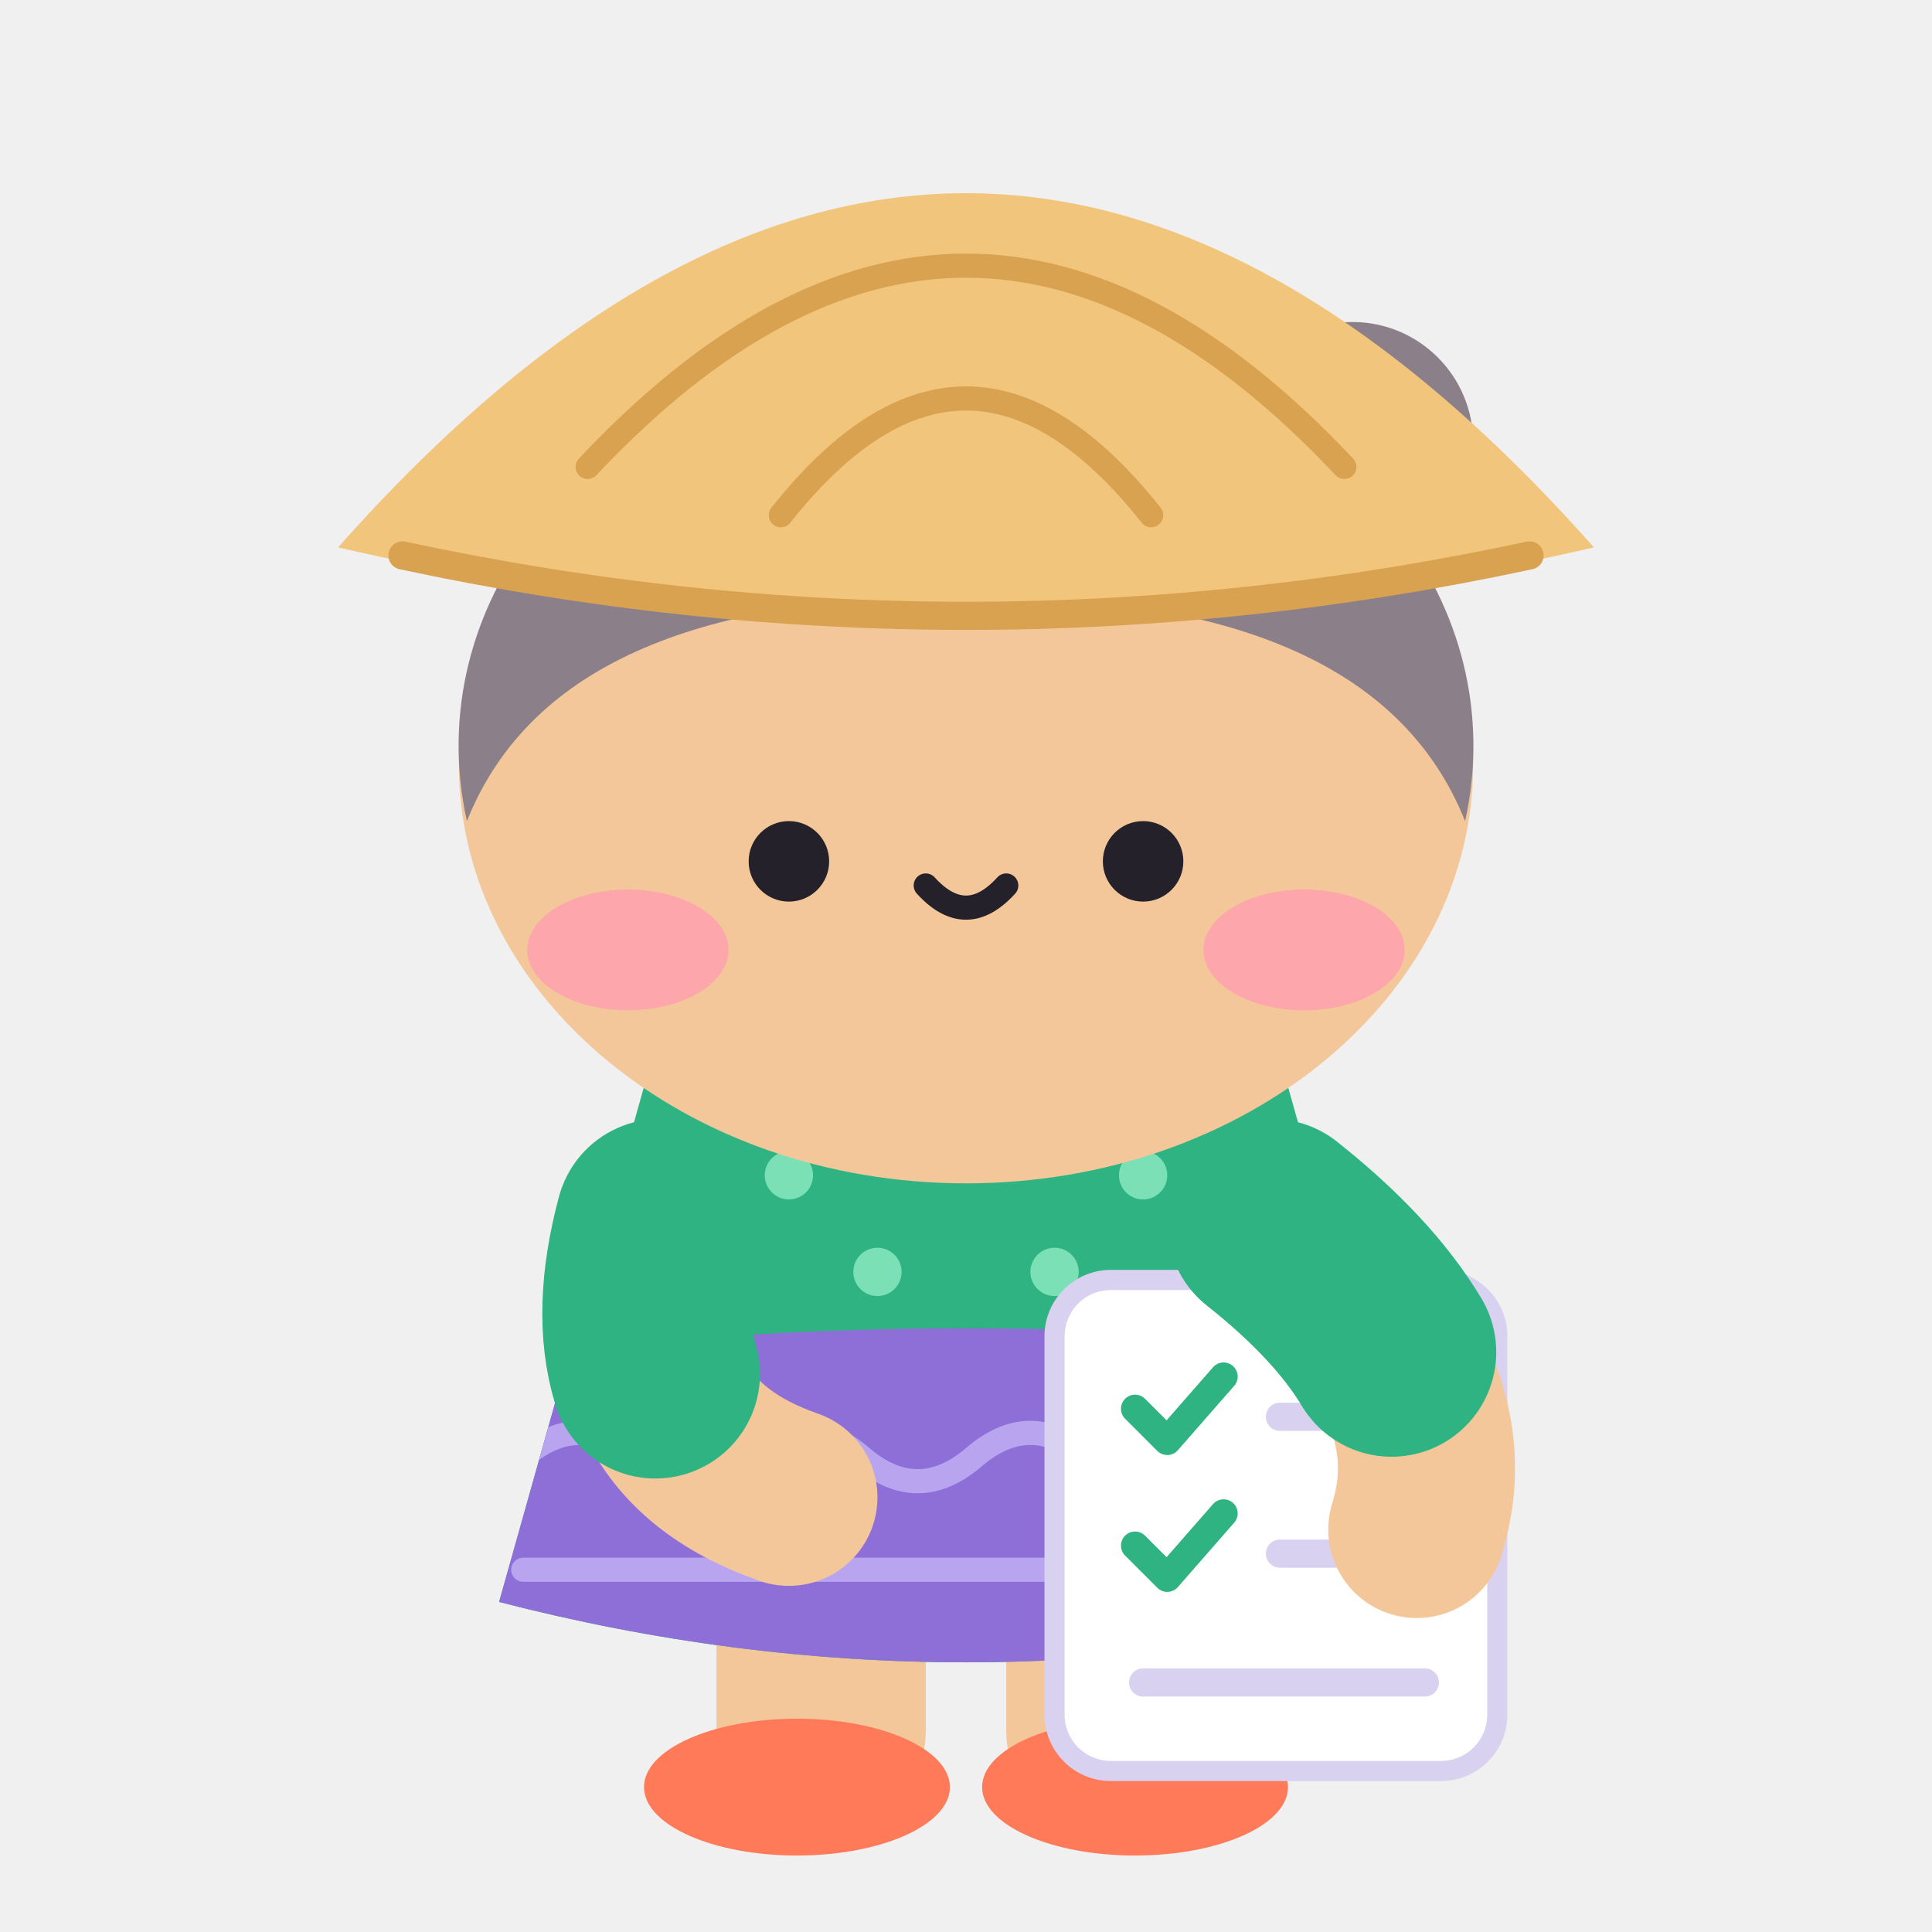
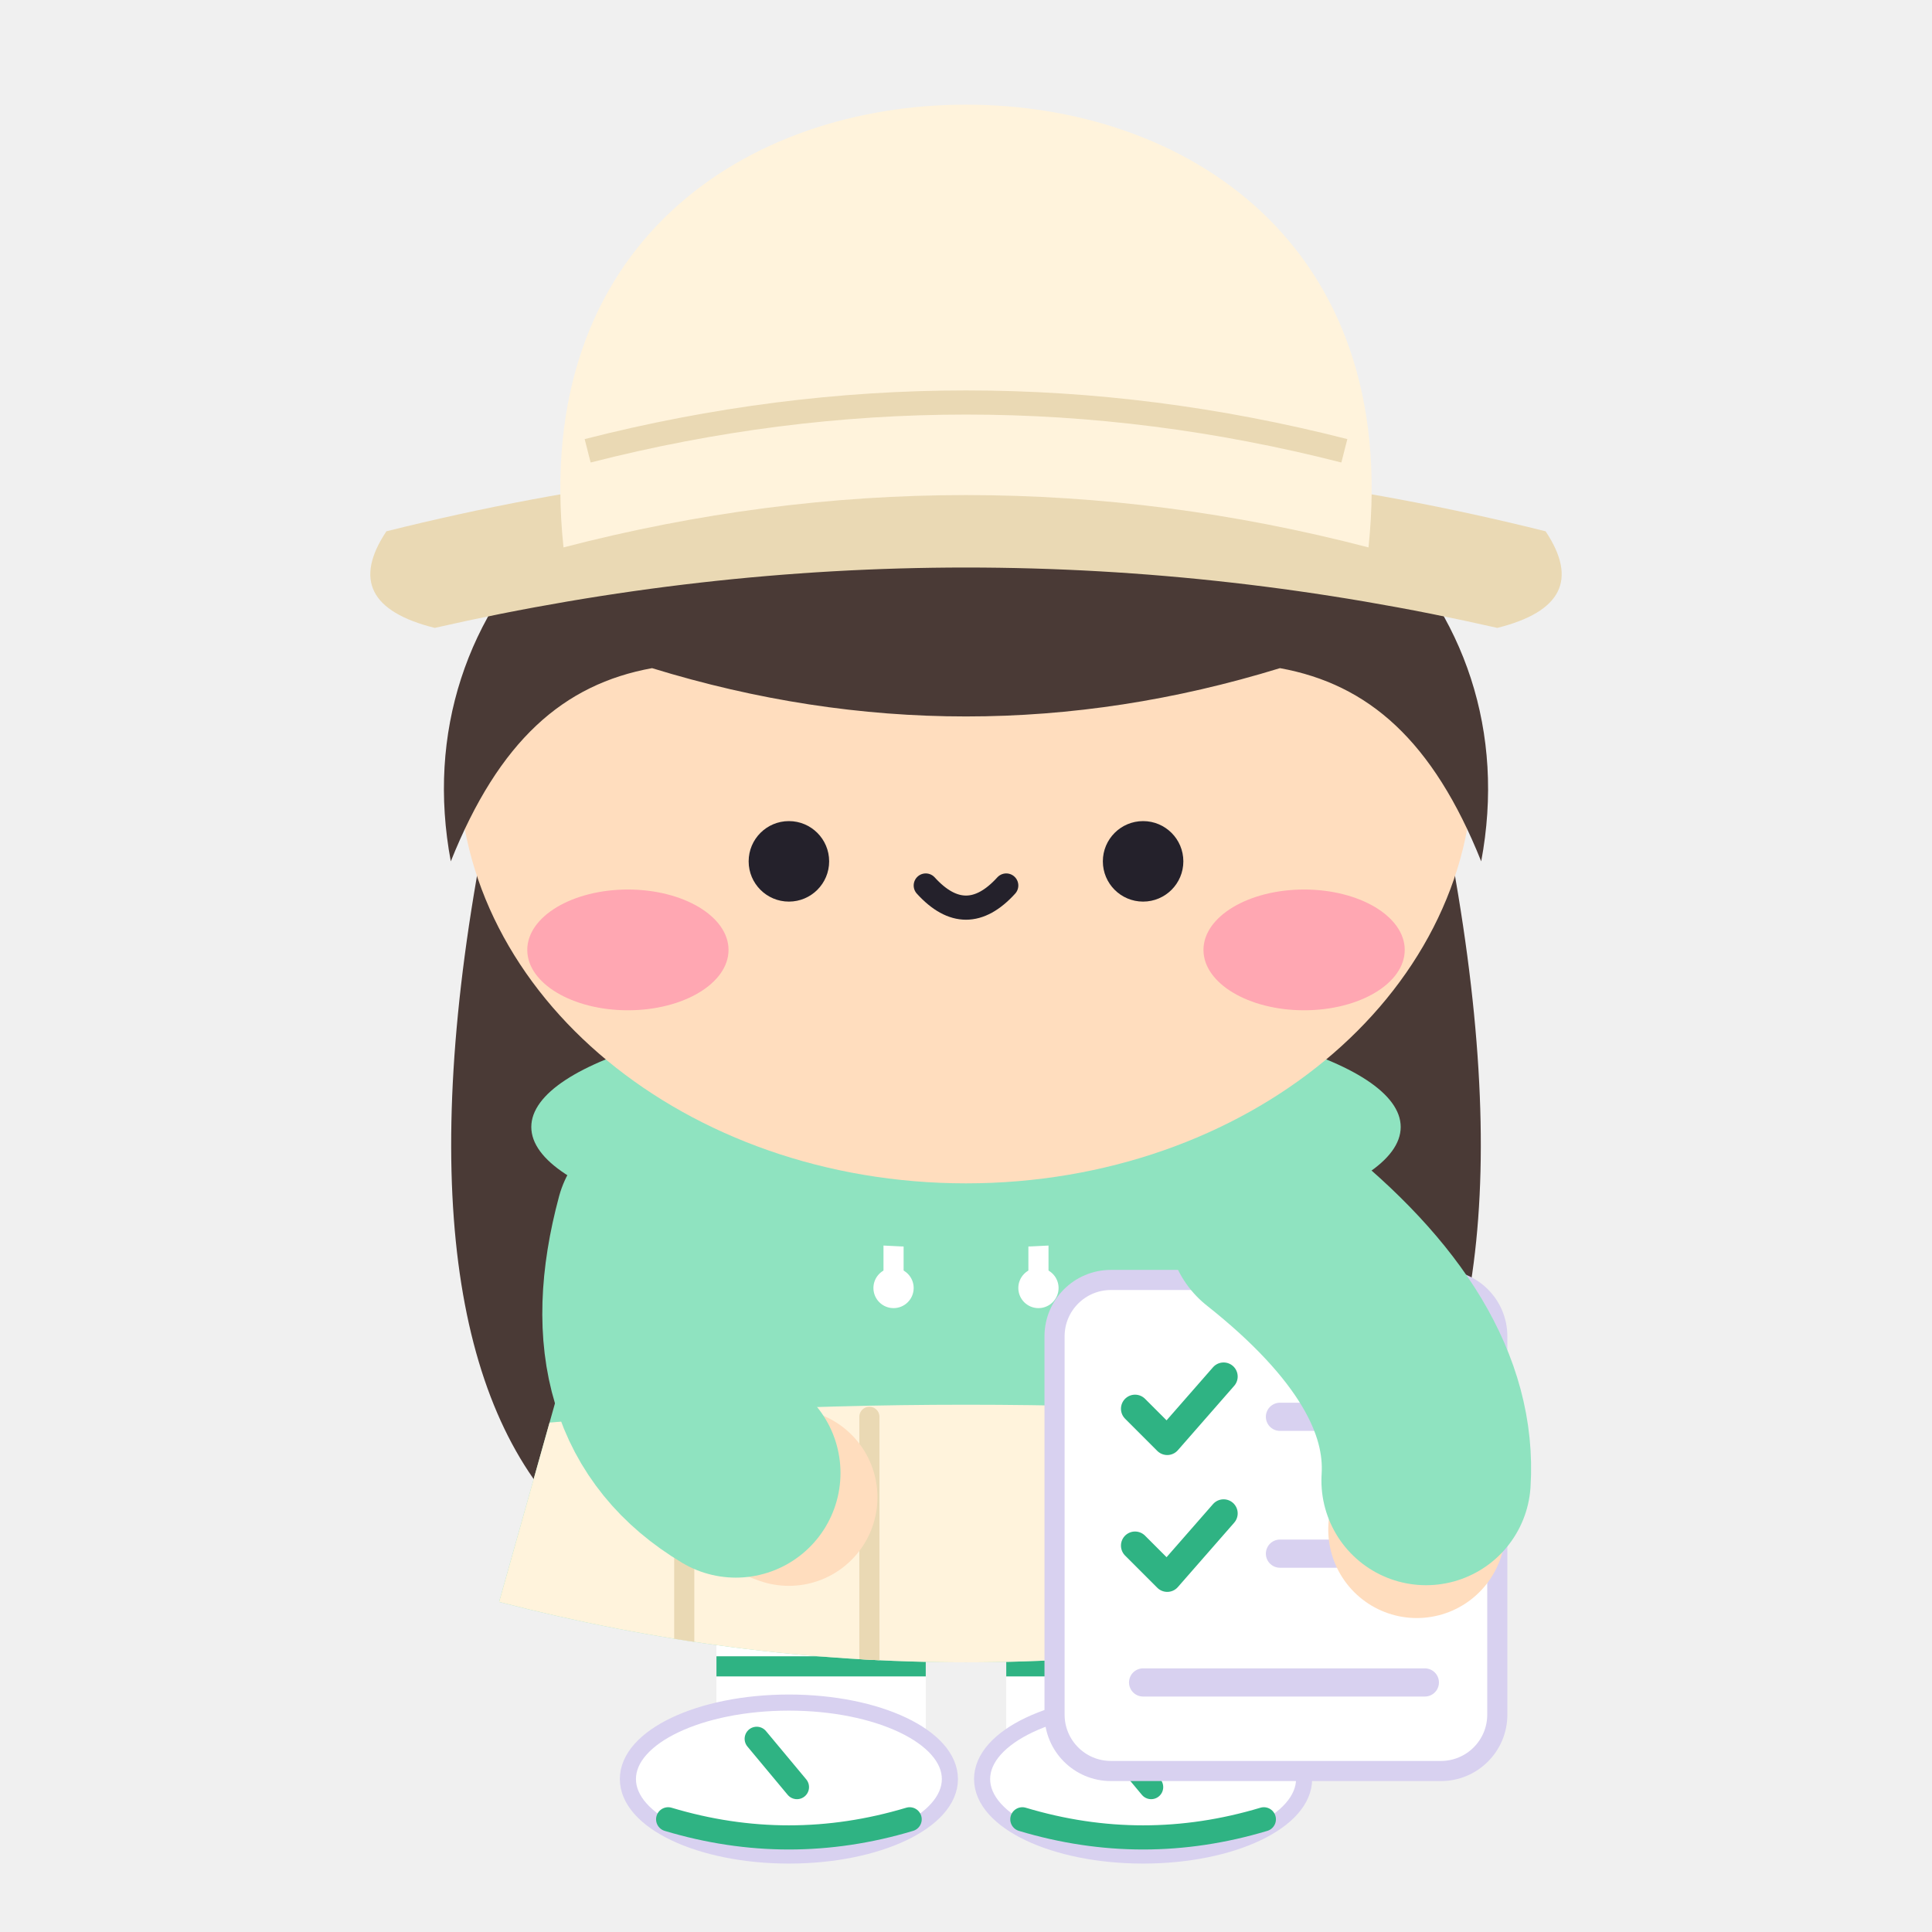
<svg xmlns="http://www.w3.org/2000/svg" viewBox="0 0 480 480" width="480" height="480">
-   <path d="M204 392 V430 M276 392 V430" stroke="#F4C79A" stroke-width="52" stroke-linecap="round" />
-   <ellipse cx="198" cy="444" rx="38" ry="17" fill="#FF7A59" />
-   <ellipse cx="282" cy="444" rx="38" ry="17" fill="#FF7A59" />
-   <clipPath id="c34295">
+   <path d="M124 190 C104 280 110 340 136 372 H344 C370 340 376 280 356 190 Z" fill="#4A3A36" />
+   <path d="M204 392 V430 M276 392 V430" stroke="#FFFFFF" stroke-width="52" stroke-linecap="round" />
+   <path d="M178 402 h52 M250 402 h52 M178 414 h52 M250 414 h52" stroke="#2FB383" stroke-width="5" />
+   <ellipse cx="196" cy="442" rx="40" ry="19" fill="#FFFFFF" stroke="#D8D1F0" stroke-width="4" />
+   <path d="M166 452 q30 9 60 0" stroke="#2FB383" stroke-width="6" stroke-linecap="round" fill="none" />
+   <path d="M188 432 l10 12" stroke="#2FB383" stroke-width="6" stroke-linecap="round" />
+   <ellipse cx="284" cy="442" rx="40" ry="19" fill="#FFFFFF" stroke="#D8D1F0" stroke-width="4" />
+   <path d="M254 452 q30 9 60 0" stroke="#2FB383" stroke-width="6" stroke-linecap="round" fill="none" />
+   <path d="M276 432 l10 12" stroke="#2FB383" stroke-width="6" stroke-linecap="round" />
+   <clipPath id="c84228">
    <path d="M160 270 Q240 246 320 270 L356 398 Q240 428 124 398 Z" />
  </clipPath>
-   <path d="M160 270 Q240 246 320 270 L356 398 Q240 428 124 398 Z" fill="#2FB383" />
-   <g clip-path="url(#c34295)">
-     <circle cx="196" cy="292" r="6" fill="#7BE0B5" />
-     <circle cx="240" cy="284" r="6" fill="#7BE0B5" />
-     <circle cx="284" cy="292" r="6" fill="#7BE0B5" />
-     <circle cx="218" cy="316" r="6" fill="#7BE0B5" />
-     <circle cx="262" cy="316" r="6" fill="#7BE0B5" />
-     <path d="M120 338 Q240 322 360 338 V430 H120 Z" fill="#8E6FD8" />
-     <path d="M130 362 q14 -12 28 0 t28 0 t28 0 t28 0 t28 0 t28 0 t28 0 t28 0 M130 390 h230" stroke="#B9A4F0" stroke-width="6" fill="none" stroke-linecap="round" />
+   <path d="M160 270 Q240 246 320 270 L356 398 Q240 428 124 398 Z" fill="#8FE3C0" />
+   <g clip-path="url(#c84228)">
+     <path d="M222 282 v34 M258 282 v34" stroke="#FFFFFF" stroke-width="5" stroke-linecap="round" />
+     <circle cx="222" cy="320" r="5" fill="#FFFFFF" />
+     <circle cx="258" cy="320" r="5" fill="#FFFFFF" />
+     <path d="M110 356 Q240 342 370 356 V440 H110 Z" fill="#FFF3DC" />
+     <path d="M170 356 V430 M216 352 V430 M264 352 V430 M310 356 V430" stroke="#EAD9B4" stroke-width="5" stroke-linecap="round" />
  </g>
-   <ellipse cx="240" cy="190" rx="126" ry="104" fill="#F4C79A" />
-   <circle cx="336" cy="110" r="30" fill="#8B8089" />
-   <path d="M116 204 C104 150 146 100 196 98 L284 98 C334 100 376 150 364 204 C348 164 304 148 240 148 C176 148 132 164 116 204 Z" fill="#8B8089" />
-   <path d="M84 136 Q240 -40 396 136 Q240 172 84 136 Z" fill="#F2C57C" />
-   <path d="M146 116 Q240 16 334 116 M194 128 Q240 70 286 128" stroke="#D9A250" stroke-width="6" fill="none" stroke-linecap="round" />
-   <path d="M100 138 Q240 168 380 138" stroke="#D9A250" stroke-width="7" fill="none" stroke-linecap="round" />
+   <ellipse cx="240" cy="280" rx="108" ry="30" fill="#8FE3C0" />
+   <ellipse cx="240" cy="190" rx="126" ry="104" fill="#FFDDBE" />
+   <path d="M112 214 C100 150 152 96 240 96 C328 96 380 150 368 214 C356 184 340 170 318 166 Q240 190 162 166 C140 170 124 184 112 214 Z" fill="#4A3A36" />
+   <path d="M96 132 Q240 96 384 132 Q396 150 372 156 Q240 126 108 156 Q84 150 96 132 Z" fill="#EAD9B4" />
+   <path d="M140 136 C132 60 186 26 240 26 C294 26 348 60 340 136 Q240 110 140 136 Z" fill="#FFF3DC" />
+   <path d="M146 112 Q240 88 334 112" stroke="#EAD9B4" stroke-width="6" fill="none" />
  <g transform="translate(0 -48)">
-     <ellipse cx="156" cy="284" rx="25" ry="15" fill="#FF9DB0" opacity="0.8" />
-     <ellipse cx="324" cy="284" rx="25" ry="15" fill="#FF9DB0" opacity="0.8" />
+     <ellipse cx="156" cy="284" rx="25" ry="15" fill="#FF9DB0" opacity="0.85" />
+     <ellipse cx="324" cy="284" rx="25" ry="15" fill="#FF9DB0" opacity="0.85" />
    <circle cx="196" cy="262" r="10" fill="#24212B" />
    <circle cx="284" cy="262" r="10" fill="#24212B" />
    <path d="M230 268 q10 11 20 0" stroke="#24212B" stroke-width="6" stroke-linecap="round" fill="none" />
  </g>
  <rect x="262" y="318" width="110" height="122" rx="14" fill="#FFFFFF" stroke="#D8D1F0" stroke-width="5" />
  <path d="M282 350 l8 8 l14 -16 M282 384 l8 8 l14 -16" stroke="#2FB383" stroke-width="7" fill="none" stroke-linecap="round" stroke-linejoin="round" />
  <path d="M318 352 h36 M318 386 h36 M284 418 h70" stroke="#D8D1F0" stroke-width="7" stroke-linecap="round" />
-   <path d="M316 304 Q364.0 342.0 352 380" stroke="#F4C79A" stroke-width="44" stroke-linecap="round" fill="none" />
-   <path d="M316 304 Q336.16 319.96 345.736 335.92" stroke="#2FB383" stroke-width="52" stroke-linecap="round" fill="none" />
-   <path d="M164 304 Q150.0 356.0 196 372" stroke="#F4C79A" stroke-width="44" stroke-linecap="round" fill="none" />
-   <path d="M164 304 Q158.12 325.84 162.824 341.33" stroke="#2FB383" stroke-width="52" stroke-linecap="round" fill="none" />
+   <path d="M316 304 Q364.0 342.0 352 380" stroke="#FFDDBE" stroke-width="44" stroke-linecap="round" fill="none" />
+   <path d="M316 304 Q356.32 335.92 354.304 367.84" stroke="#8FE3C0" stroke-width="52" stroke-linecap="round" fill="none" />
+   <path d="M164 304 Q150.0 356.0 196 372" stroke="#FFDDBE" stroke-width="44" stroke-linecap="round" fill="none" />
+   <path d="M164 304 Q152.24 347.68 182.816 365.958" stroke="#8FE3C0" stroke-width="52" stroke-linecap="round" fill="none" />
</svg>
